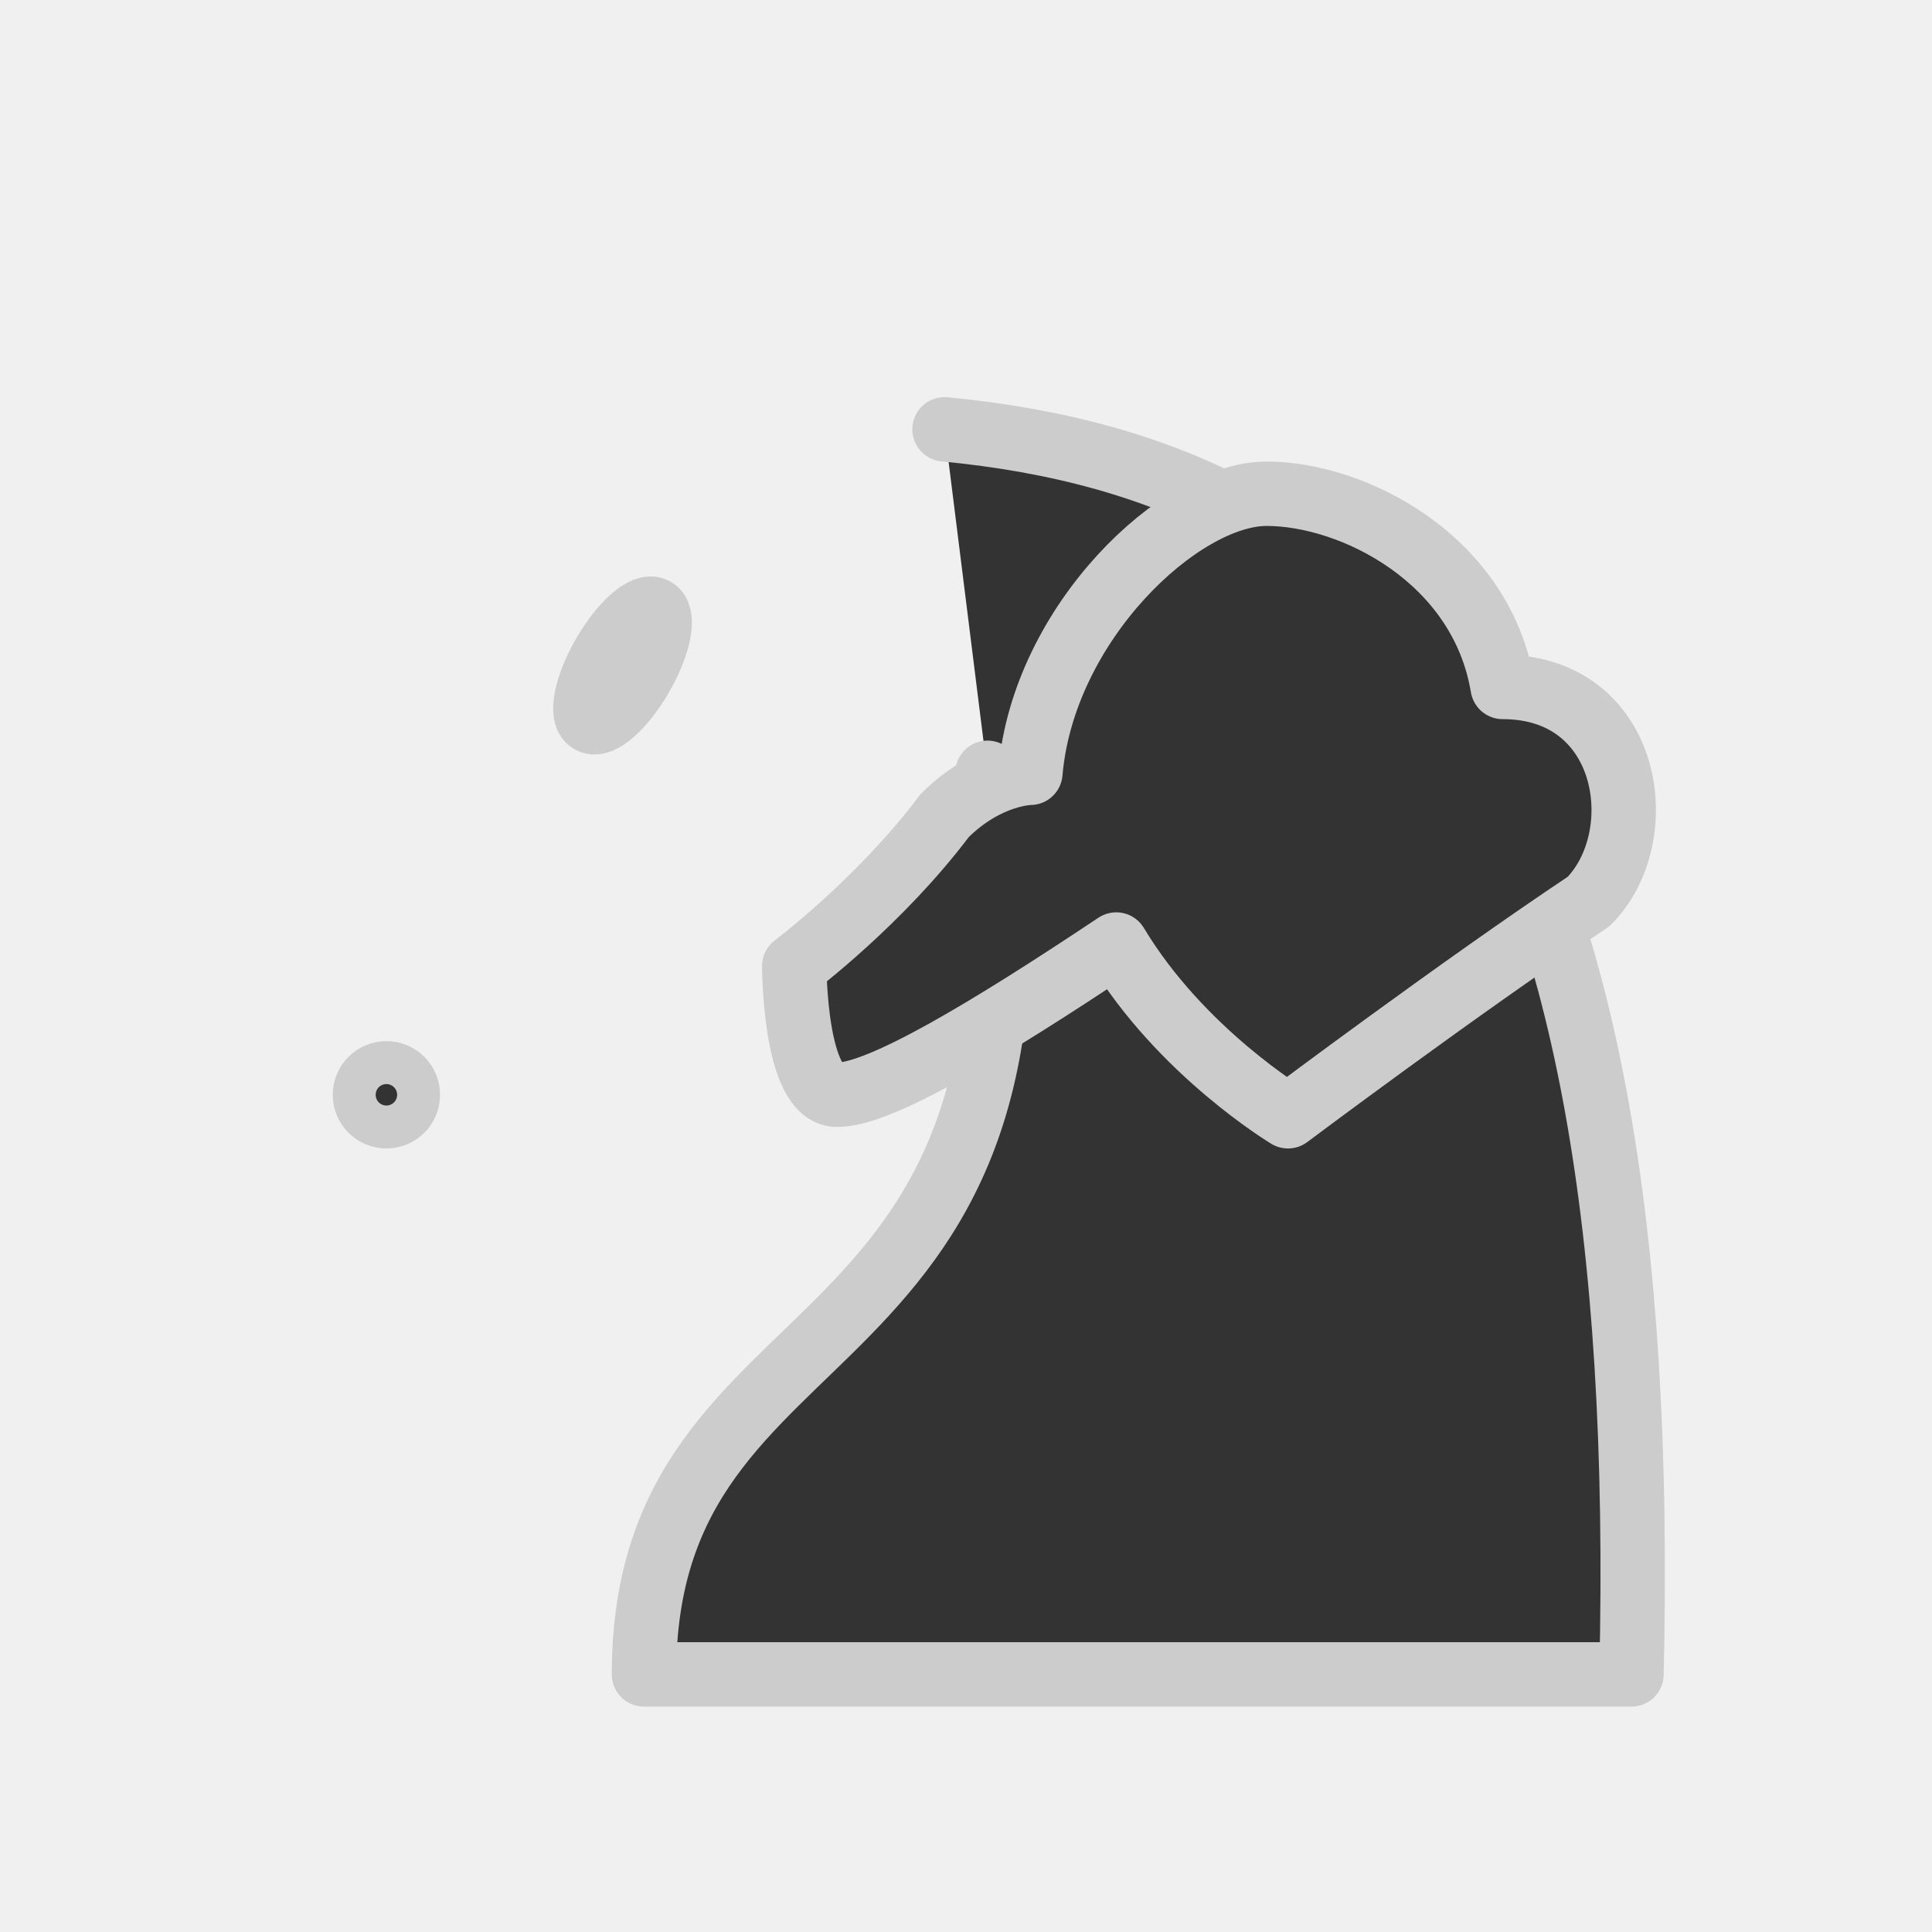
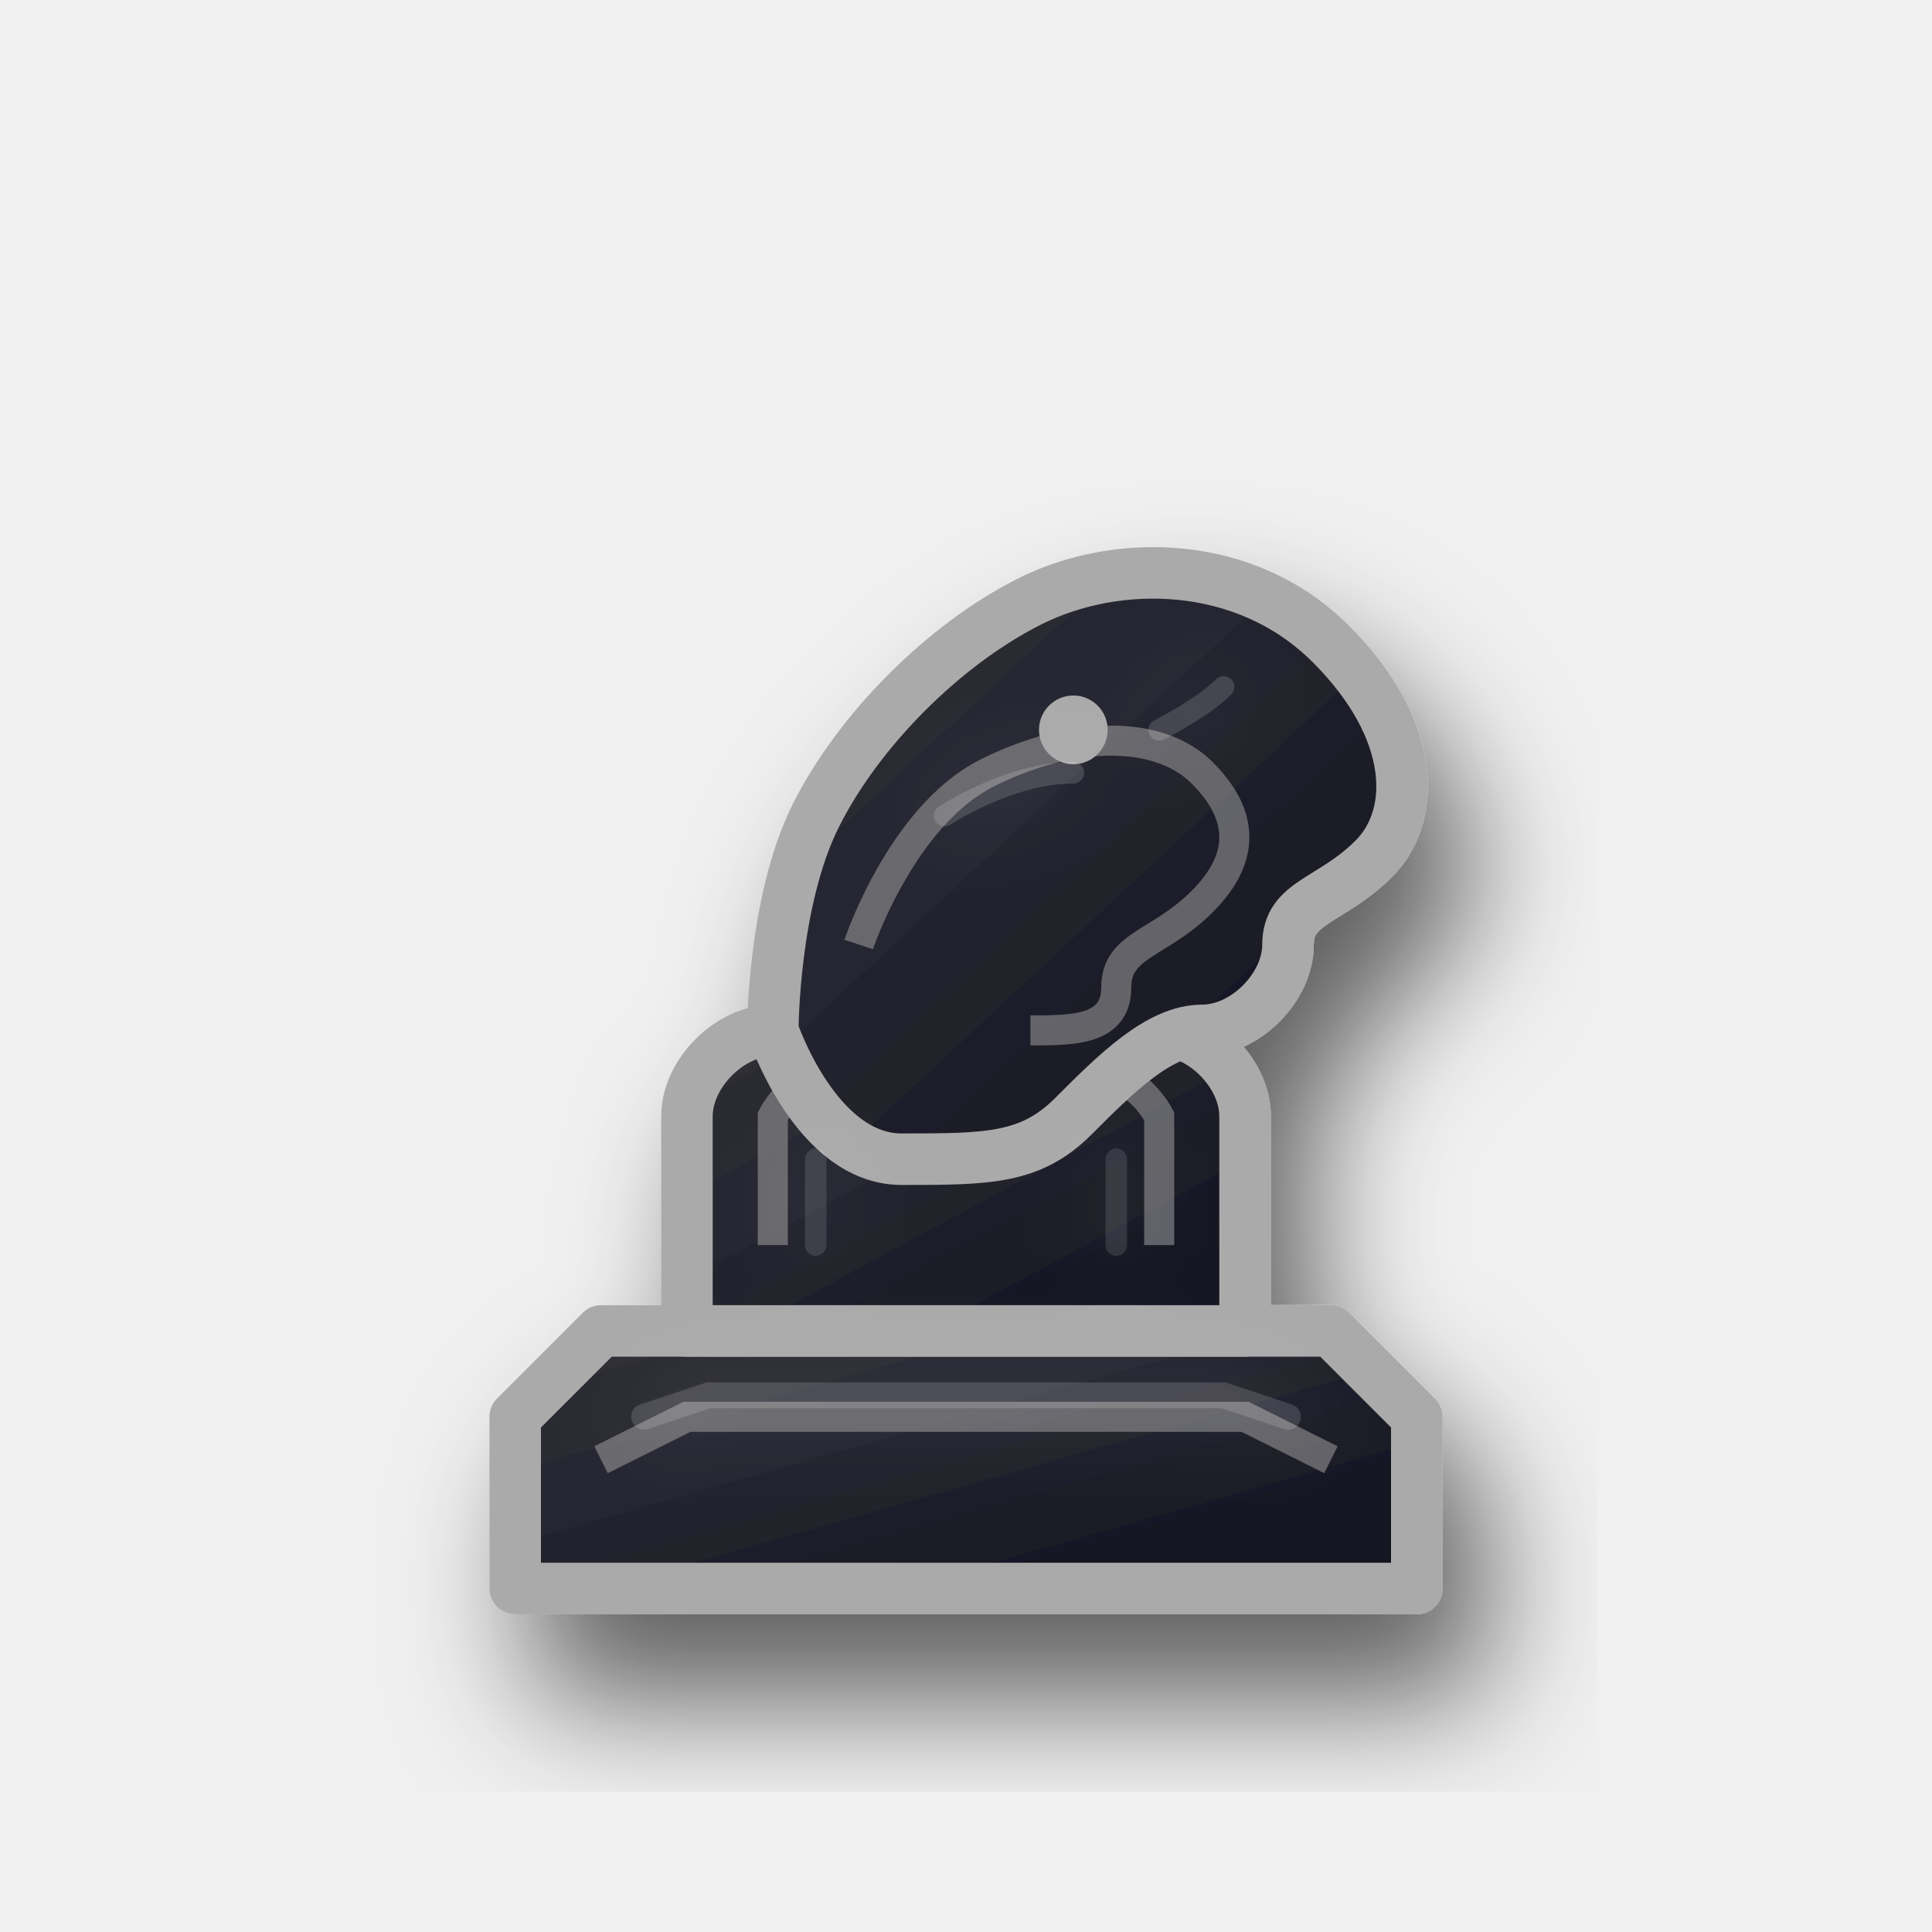
<svg xmlns="http://www.w3.org/2000/svg" viewBox="0 0 45 45" width="45" height="45">
-   <g fill="#333" fill-rule="evenodd" stroke="#ccc" stroke-width="1.5" stroke-linecap="round" stroke-linejoin="round">
-     <path d="M 22,10 C 32.5,11 38.5,18 38,39 L 15,39 C 15,30 25,32.5 23,18" />
-     <path d="M 24,18 C 24.3,14.5 27.5,11.5 29.5,11.5 C 31.5,11.5 34.5,13 35,16 C 38,16 38.5,19.5 37,21 C 34,23 30,26 30,26 C 30,26 27.5,24.5 26,22 C 23,24 20.5,25.5 19.5,25.5 C 18.5,25.5 18.5,22.5 18.5,22.5 C 18.5,22.5 20.5,21 22,19 C 23,18 24,18 24,18 Z" />
-     <path d="M 9.5 25.5 A 0.5 0.5 0 1 1 8.5,25.5 A 0.5 0.5 0 1 1 9.5 25.5 z" />
-     <path d="M 15 15.5 A 0.5 1.5 0 1 1 14,15.5 A 0.5 1.5 0 1 1 15 15.5 z" transform="matrix(0.866,0.5,-0.5,0.866,9.693,-5.173)" />
+   <defs>
+     <linearGradient id="blackTribalGradient" x1="0%" y1="0%" x2="100%" y2="100%">
+       <stop offset="0%" stop-color="#303035" />
+       <stop offset="40%" stop-color="#252530" />
+       <stop offset="70%" stop-color="#1a1a25" />
+       <stop offset="100%" stop-color="#101020" />
+     </linearGradient>
+     <filter id="tribalShadow" x="-20%" y="-20%" width="140%" height="140%">
+       <feGaussianBlur in="SourceAlpha" stdDeviation="1.5" />
+       <feOffset dx="1" dy="2" result="offsetblur" />
+       <feComponentTransfer>
+         <feFuncA type="linear" slope="0.6" />
+       </feComponentTransfer>
+       <feMerge>
+         <feMergeNode />
+         <feMergeNode in="SourceGraphic" />
+       </feMerge>
+     </filter>
+     <filter id="tribalGlow" x="-20%" y="-20%" width="140%" height="140%">
+       <feGaussianBlur stdDeviation="1" result="blur" />
+       <feComposite operator="over" in="SourceGraphic" />
+     </filter>
+   </defs>
+   <g filter="url(#tribalShadow)">
+     <path d="M12 37h21v-4l-2,-2h-17l-2,2z" fill="url(#blackTribalGradient)" stroke="#aaa" stroke-width="1.2" stroke-linejoin="round" />
+     <path d="M14 34l2,-1h13l2,1" fill="none" stroke="#aaa" stroke-width="0.7" stroke-opacity="0.5" />
+     <path d="M16 31c0,0 0,-5 0,-5c0,-1 1,-2 2,-2h9c1,0 2,1 2,2c0,0 0,5 0,5z" fill="url(#blackTribalGradient)" stroke="#aaa" stroke-width="1.2" stroke-linejoin="round" />
+     <path d="M18 29c0,-3 0,-3 0,-3c0,0 0.5,-1 1.5,-1h6c1,0 1.5,1 1.5,1c0,0 0,0 0,3" fill="none" stroke="#aaa" stroke-width="0.7" stroke-opacity="0.5" />
+     <path d="M18 24c0,0 0,-3 1,-5              c1,-2 3,-4 5,-5              c2,-1 5,-1 7,1              c2,2 2,4 1,5              c-1,1 -2,1 -2,2              c0,1 -1,2 -2,2              c-1,0 -2,1 -3,2              c-1,1 -2,1 -4,1              c-2,0 -3,-3 -3,-3z" fill="url(#blackTribalGradient)" stroke="#aaa" stroke-width="1.2" stroke-linejoin="round" />
+     <path d="M20 22c0,0 1,-3 3,-4              c2,-1 4,-1 5,0              c1,1 1,2 0,3              c-1,1 -2,1 -2,2              c0,1 -1,1 -2,1" fill="none" stroke="#aaa" stroke-width="0.7" stroke-opacity="0.5" />
+     <circle cx="25" cy="17" r="0.8" fill="#aaa" />
+   </g>
+   <g filter="url(#tribalGlow)">
+     <path d="M15 33l1.5,-0.5h12l1.5,0.5" stroke="white" stroke-width="0.6" stroke-opacity="0.15" stroke-linecap="round" fill="none" />
+     <path d="M19 29c0,-2 0,-2 0,-2 M26 29c0,-2 0,-2 0,-2" stroke="white" stroke-width="0.5" stroke-opacity="0.12" stroke-linecap="round" fill="none" />
+     <path d="M22 19c0,0 1.5,-1 3,-1 M27 17c0,0 1,-0.5 1.5,-1" stroke="white" stroke-width="0.5" stroke-opacity="0.15" stroke-linecap="round" fill="none" />
  </g>
</svg>
